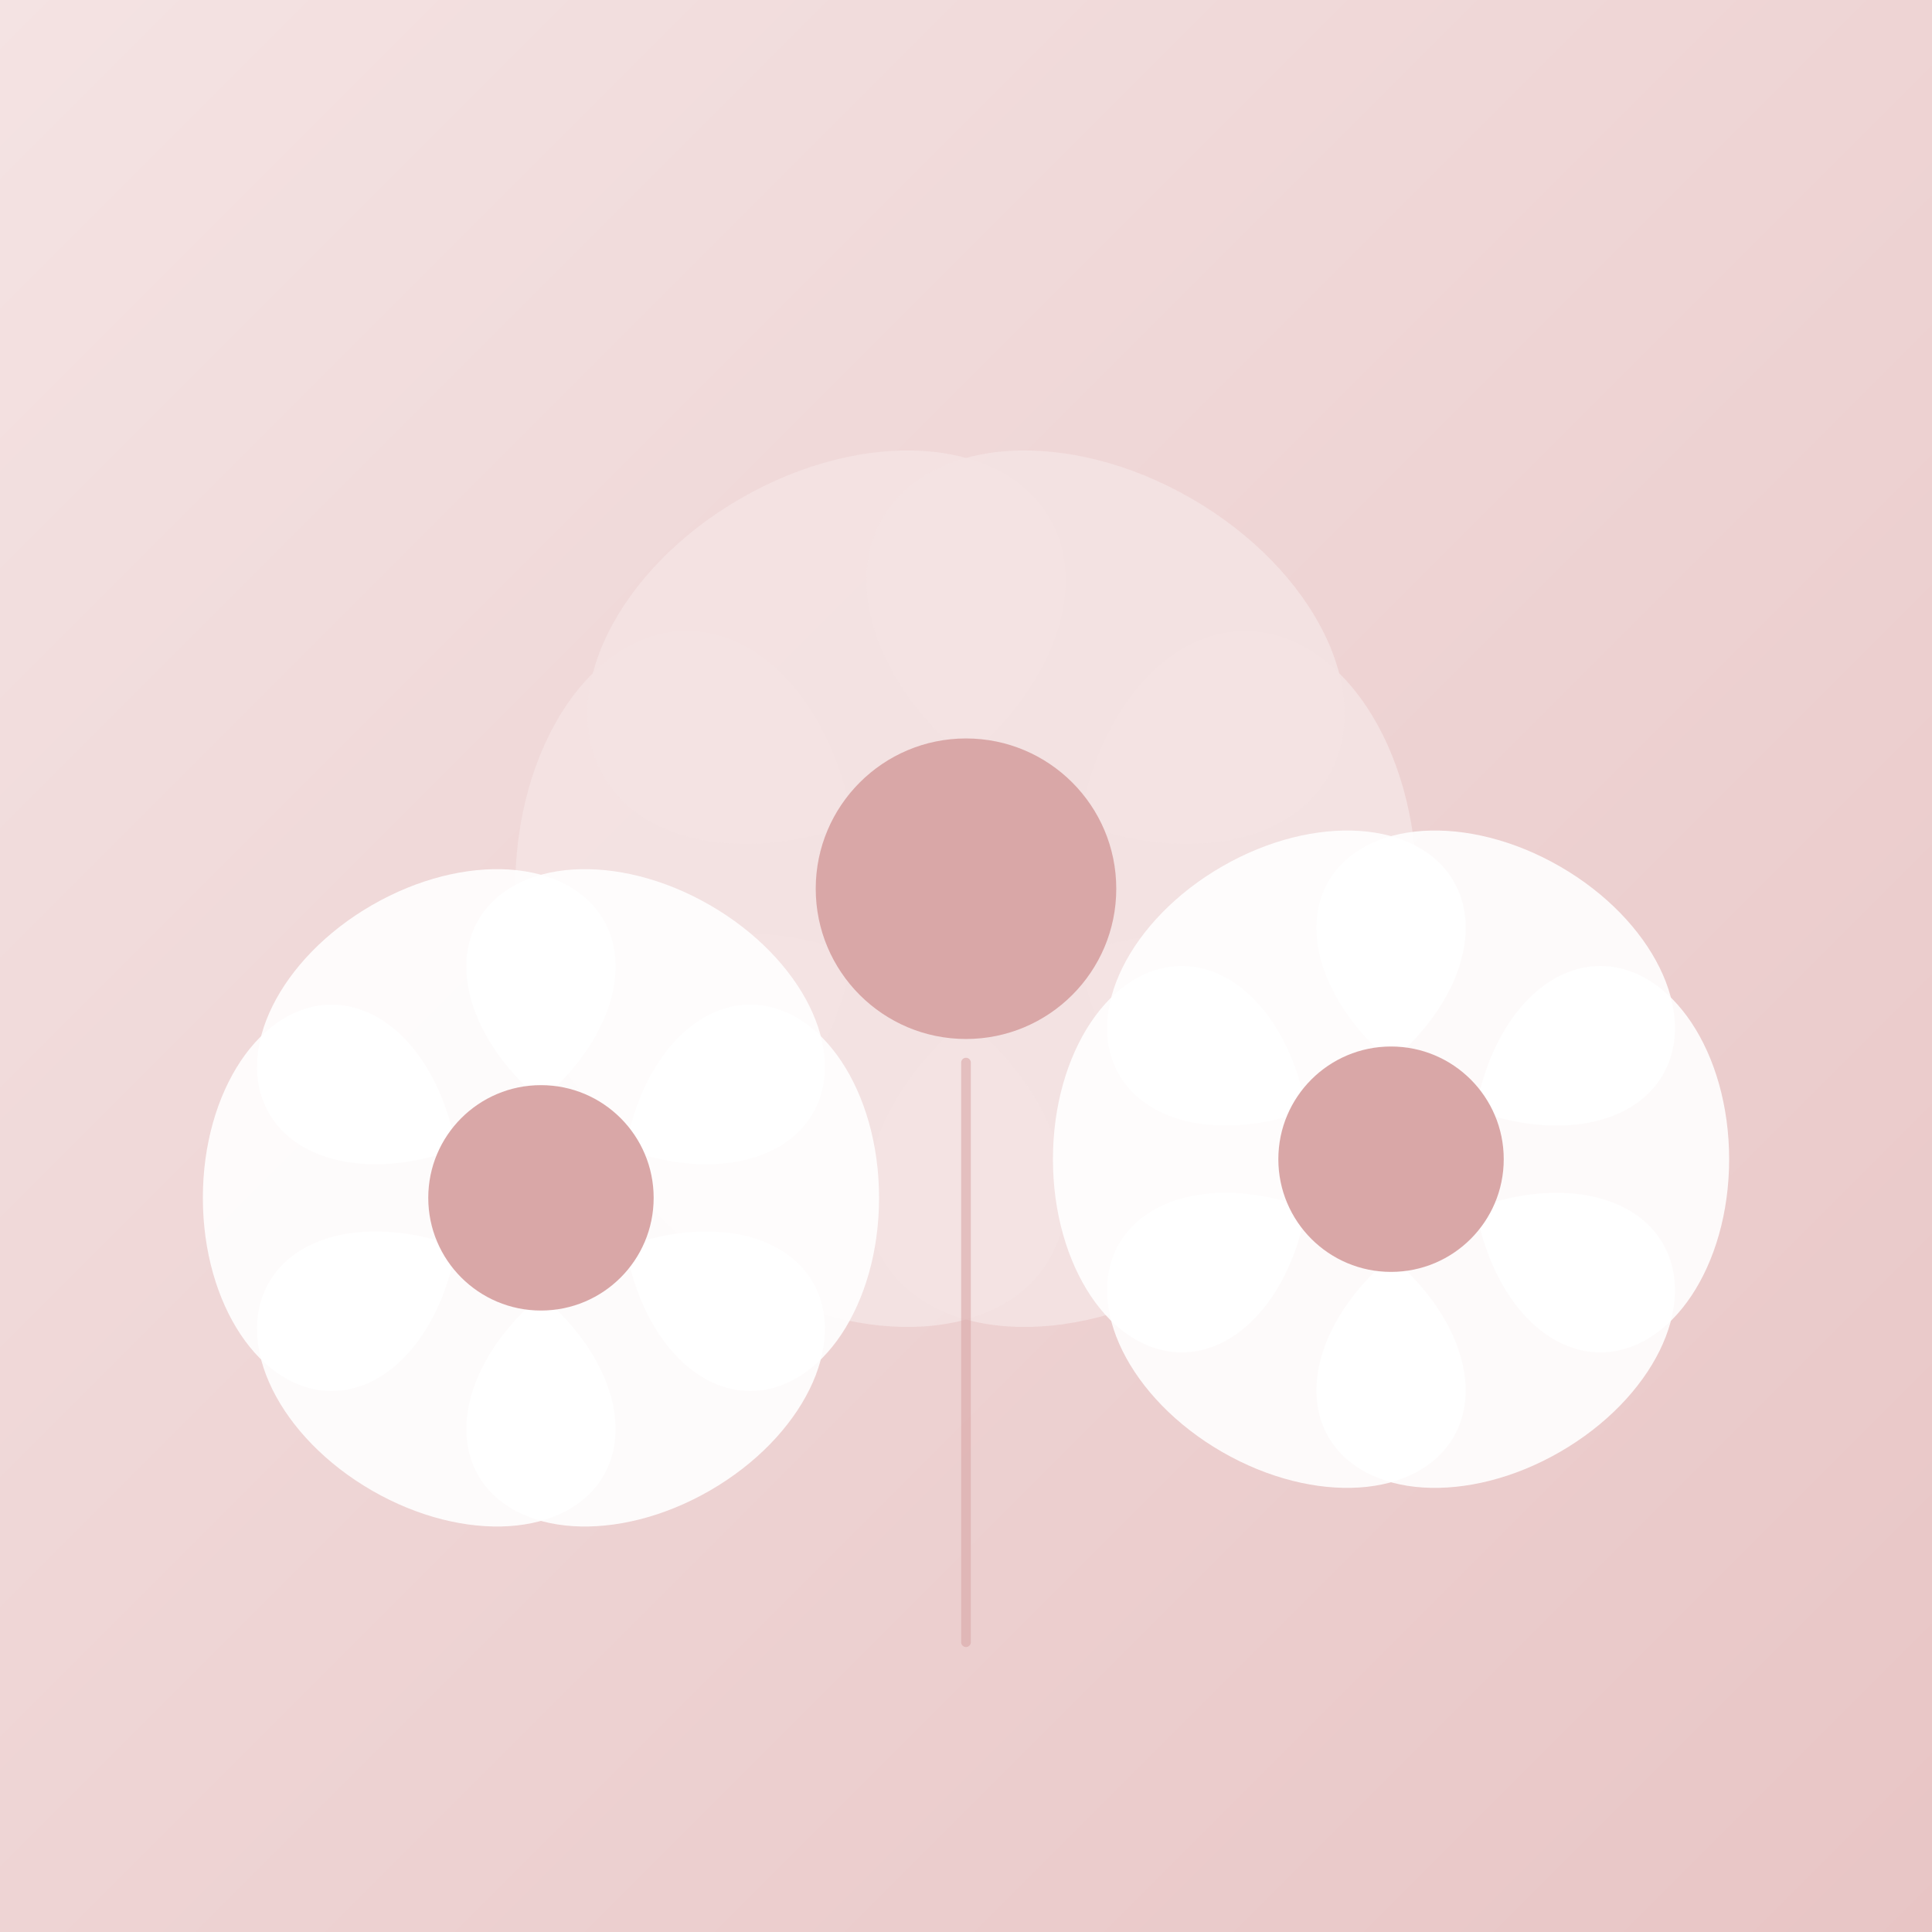
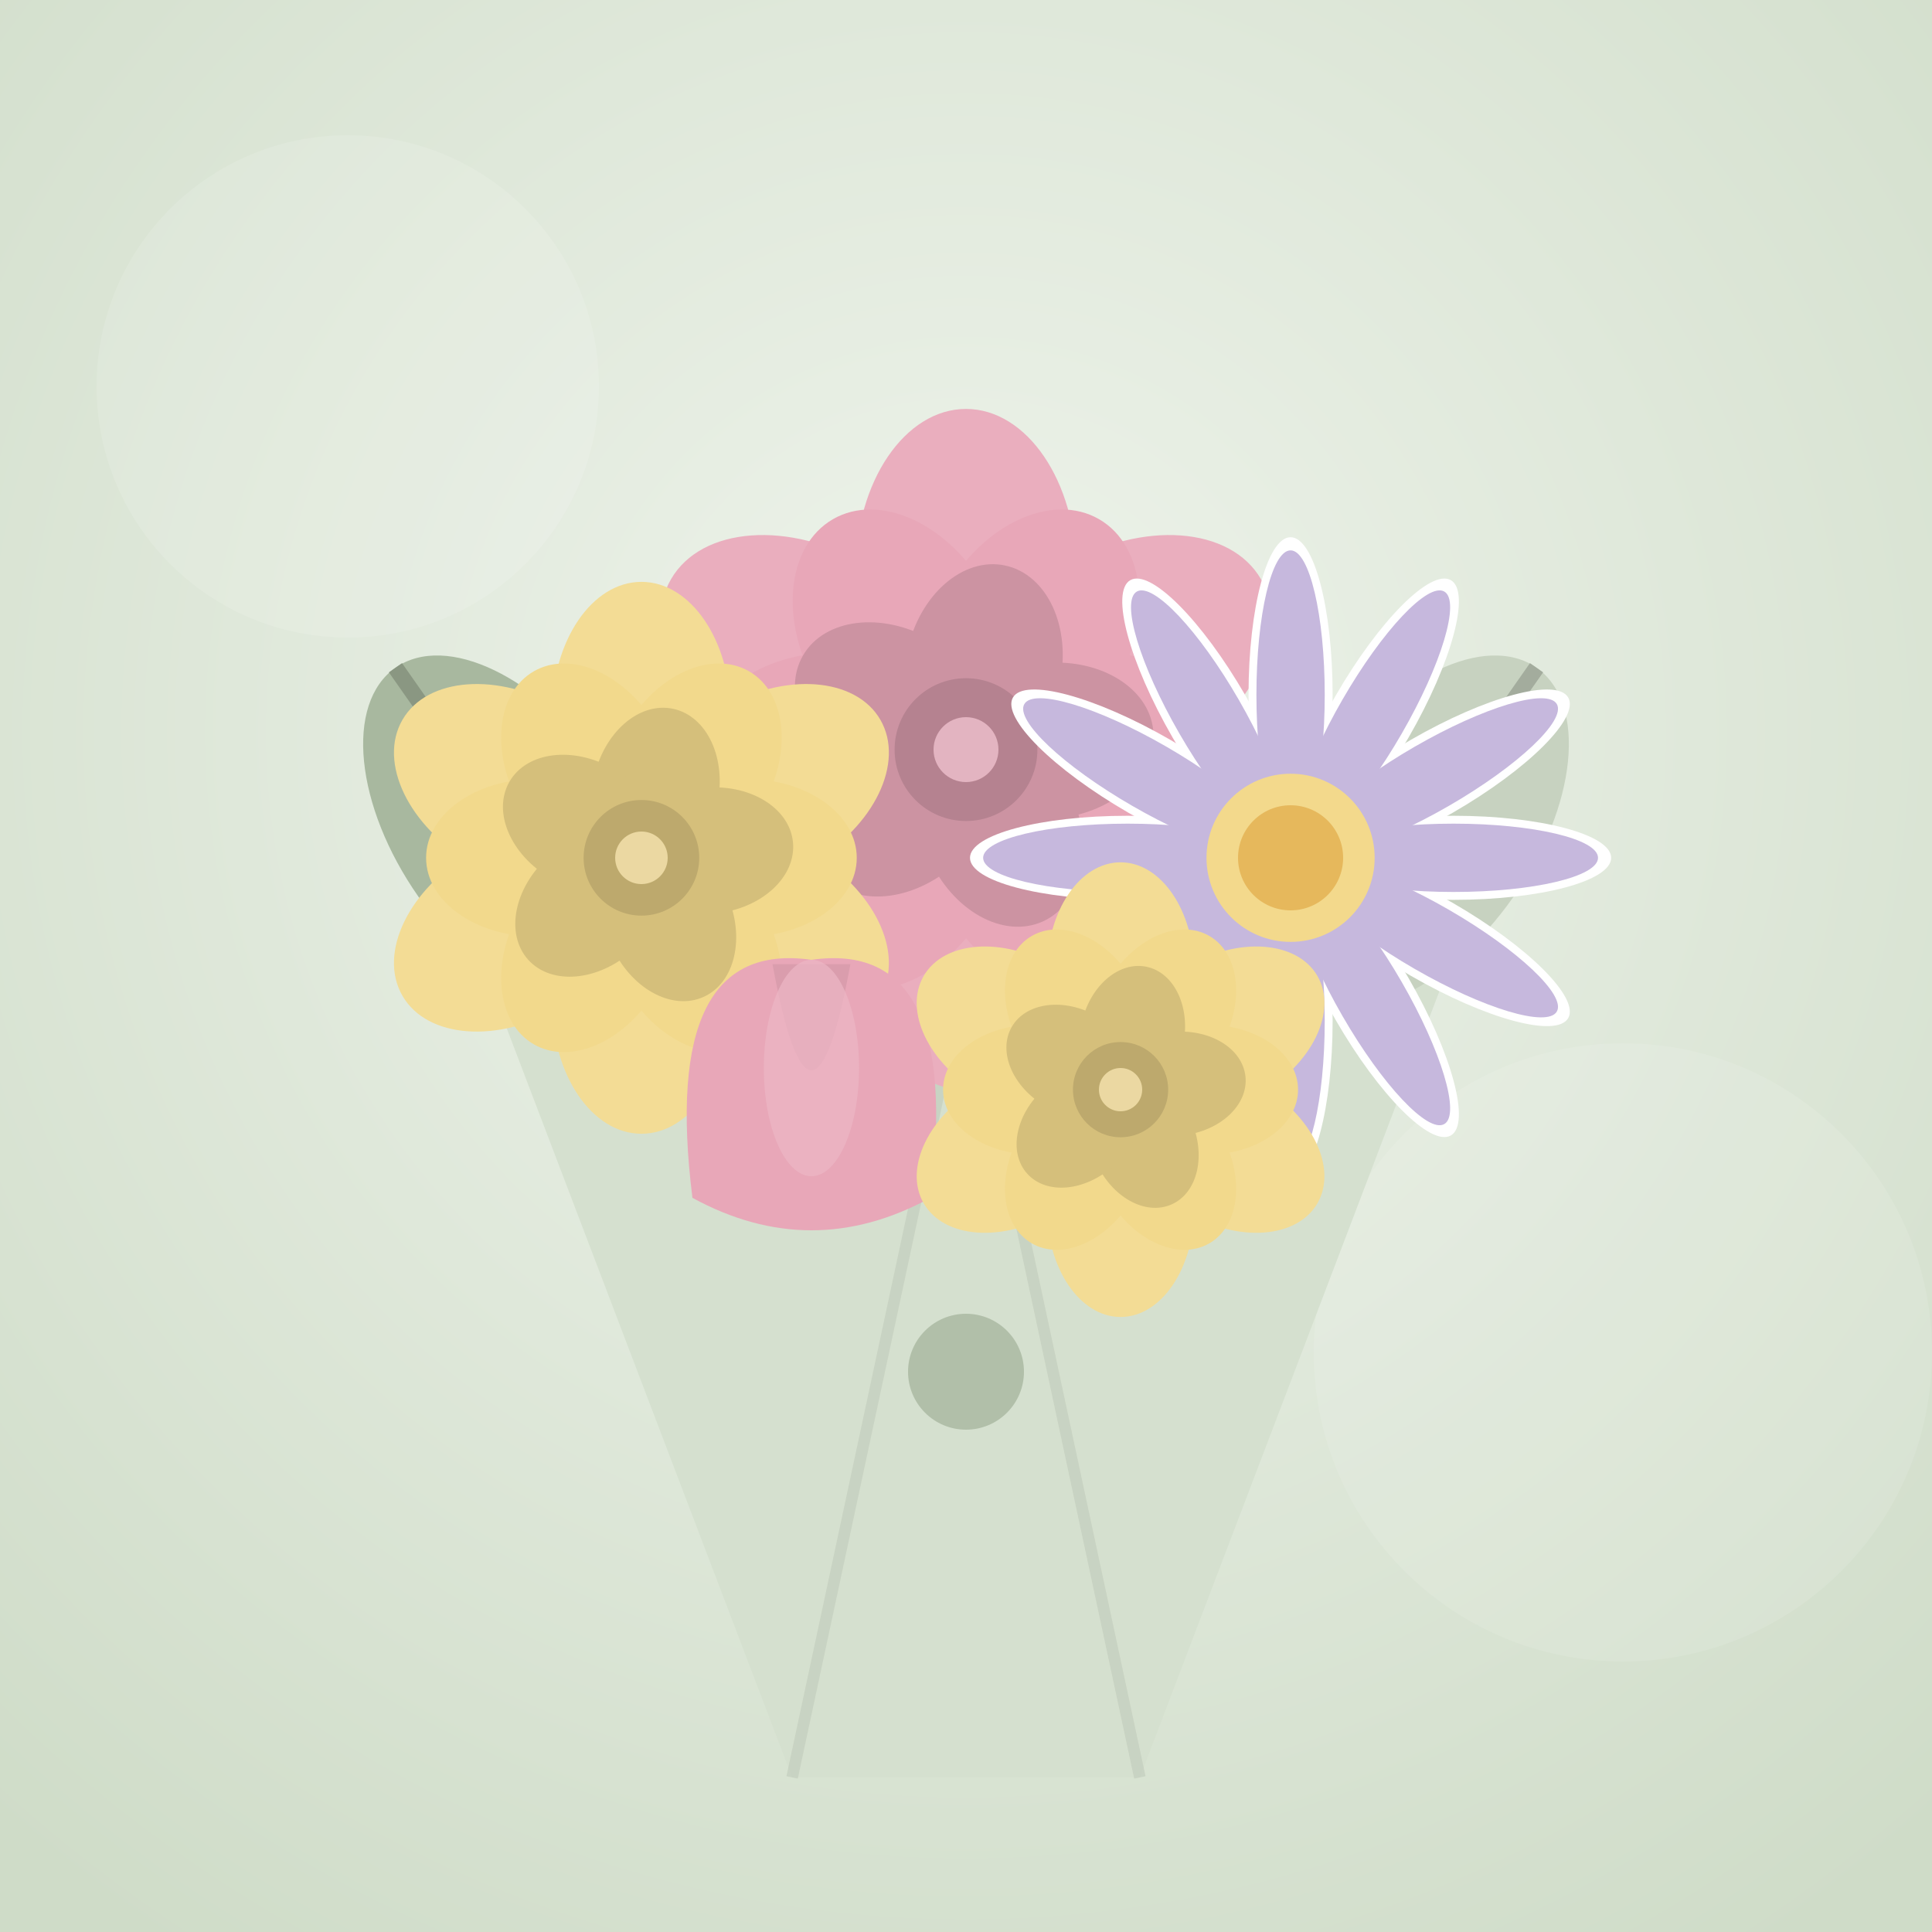
<svg xmlns="http://www.w3.org/2000/svg" width="600" height="600" viewBox="0 0 600 600">
  <defs>
-     <linearGradient id="g0mp2t" x1="0" y1="0" x2="1" y2="1">
-       <stop offset="0" stop-color="#F4E3E3" />
-       <stop offset="1" stop-color="#E8C5C5" />
-     </linearGradient>
+     <radialGradient id="g13" cx="50%" cy="38%" r="75%">
+       <stop offset="0" stop-color="#eff4ec" />
+       <stop offset="1" stop-color="#CFDcC8" />
+     </radialGradient>
  </defs>
-   <rect width="600" height="600" fill="url(#g0mp2t)" />
-   <g transform="translate(300 276) scale(3.333333)">
-     <ellipse cx="26.0" cy="0.0" rx="16" ry="24" fill="#F4E3E3" opacity="0.9" transform="rotate(0 26.0 0.0)" />
-     <ellipse cx="13.0" cy="22.5" rx="16" ry="24" fill="#F4E3E3" opacity="0.9" transform="rotate(60 13.0 22.5)" />
-     <ellipse cx="-13.0" cy="22.5" rx="16" ry="24" fill="#F4E3E3" opacity="0.9" transform="rotate(120 -13.0 22.5)" />
-     <ellipse cx="-26.0" cy="0.0" rx="16" ry="24" fill="#F4E3E3" opacity="0.9" transform="rotate(180 -26.0 0.0)" />
-     <ellipse cx="-13.0" cy="-22.5" rx="16" ry="24" fill="#F4E3E3" opacity="0.9" transform="rotate(240 -13.0 -22.5)" />
-     <ellipse cx="13.0" cy="-22.5" rx="16" ry="24" fill="#F4E3E3" opacity="0.9" transform="rotate(300 13.0 -22.5)" />
-     <circle cx="0" cy="0" r="14" fill="#D9A7A7" />
+   <rect width="600" height="600" fill="url(#g13)" />
+   <circle cx="108" cy="120" r="78" fill="#FFFFFF" opacity="0.12" />
+   <circle cx="504" cy="420" r="96" fill="#FFFFFF" opacity="0.1" />
+   <path d="M150 300 L450 300 L354 552 L246 552 Z" fill="#d5e0cf" />
+   <path d="M300 300 L246 552" stroke="#c0caba" stroke-width="3.6" opacity="0.6" />
+   <path d="M300 300 L354 552" stroke="#c0caba" stroke-width="3.6" opacity="0.6" />
+   <g transform="rotate(-35 194.4 309.6)">
+     <ellipse cx="194.4" cy="247.2" rx="34.944" ry="62.4" fill="#A8B89F" />
+     <line x1="194.4" y1="309.6" x2="194.4" y2="184.8" stroke="#8a9782" stroke-width="4.992" />
  </g>
-   <g transform="translate(168 372) scale(2.5)">
-     <ellipse cx="26.0" cy="0.0" rx="16" ry="24" fill="#ffffff" opacity="0.9" transform="rotate(0 26.0 0.0)" />
-     <ellipse cx="13.0" cy="22.5" rx="16" ry="24" fill="#ffffff" opacity="0.9" transform="rotate(60 13.0 22.5)" />
-     <ellipse cx="-13.0" cy="22.5" rx="16" ry="24" fill="#ffffff" opacity="0.9" transform="rotate(120 -13.0 22.5)" />
-     <ellipse cx="-26.0" cy="0.0" rx="16" ry="24" fill="#ffffff" opacity="0.9" transform="rotate(180 -26.0 0.0)" />
-     <ellipse cx="-13.0" cy="-22.5" rx="16" ry="24" fill="#ffffff" opacity="0.9" transform="rotate(240 -13.0 -22.5)" />
-     <ellipse cx="13.0" cy="-22.5" rx="16" ry="24" fill="#ffffff" opacity="0.9" transform="rotate(300 13.0 -22.5)" />
-     <circle cx="0" cy="0" r="14" fill="#D9A7A7" />
+   <g transform="rotate(35 405.6 309.6)">
+     <ellipse cx="405.6" cy="247.2" rx="34.944" ry="62.4" fill="#C7D2C0" />
+     <line x1="405.6" y1="309.6" x2="405.6" y2="184.8" stroke="#a3ac9d" stroke-width="4.992" />
  </g>
-   <g transform="translate(432 360) scale(2.5)">
-     <ellipse cx="26.0" cy="0.0" rx="16" ry="24" fill="#ffffff" opacity="0.9" transform="rotate(0 26.0 0.0)" />
-     <ellipse cx="13.0" cy="22.5" rx="16" ry="24" fill="#ffffff" opacity="0.9" transform="rotate(60 13.0 22.5)" />
-     <ellipse cx="-13.0" cy="22.5" rx="16" ry="24" fill="#ffffff" opacity="0.9" transform="rotate(120 -13.0 22.5)" />
-     <ellipse cx="-26.0" cy="0.0" rx="16" ry="24" fill="#ffffff" opacity="0.9" transform="rotate(180 -26.0 0.0)" />
-     <ellipse cx="-13.0" cy="-22.5" rx="16" ry="24" fill="#ffffff" opacity="0.9" transform="rotate(240 -13.0 -22.5)" />
-     <ellipse cx="13.0" cy="-22.5" rx="16" ry="24" fill="#ffffff" opacity="0.9" transform="rotate(300 13.0 -22.5)" />
-     <circle cx="0" cy="0" r="14" fill="#D9A7A7" />
+   <g transform="rotate(0 300 338.4)">
+     <ellipse cx="300" cy="280.8" rx="32.256" ry="57.6" fill="#B7C6AE" />
+     <line x1="300" y1="338.4" x2="300" y2="223.2" stroke="#96a28f" stroke-width="4.608" />
  </g>
-   <path d="M300 330 L300 510" stroke="#D9A7A7" stroke-width="3" stroke-linecap="round" opacity="0.6" />
+   <g>
+     <ellipse cx="300" cy="177.4" rx="34.272" ry="50.4" fill="#eaaebe" opacity="1" transform="rotate(0.0 300 232.8)" />
+     <ellipse cx="300" cy="177.4" rx="34.272" ry="50.4" fill="#eaaebe" opacity="1" transform="rotate(60.0 300 232.8)" />
+     <ellipse cx="300" cy="177.4" rx="34.272" ry="50.4" fill="#eaaebe" opacity="1" transform="rotate(120.0 300 232.8)" />
+     <ellipse cx="300" cy="177.4" rx="34.272" ry="50.4" fill="#eaaebe" opacity="1" transform="rotate(180.0 300 232.8)" />
+     <ellipse cx="300" cy="177.4" rx="34.272" ry="50.4" fill="#eaaebe" opacity="1" transform="rotate(240.0 300 232.8)" />
+     <ellipse cx="300" cy="177.4" rx="34.272" ry="50.4" fill="#eaaebe" opacity="1" transform="rotate(300.0 300 232.8)" />
+     <ellipse cx="300" cy="192.5" rx="30.24" ry="42.336" fill="#E8A7B8" opacity="1" transform="rotate(30.0 300 232.8)" />
+     <ellipse cx="300" cy="192.5" rx="30.24" ry="42.336" fill="#E8A7B8" opacity="1" transform="rotate(90.0 300 232.8)" />
+     <ellipse cx="300" cy="192.5" rx="30.24" ry="42.336" fill="#E8A7B8" opacity="1" transform="rotate(150.0 300 232.8)" />
+     <ellipse cx="300" cy="192.5" rx="30.24" ry="42.336" fill="#E8A7B8" opacity="1" transform="rotate(210.0 300 232.8)" />
+     <ellipse cx="300" cy="192.5" rx="30.24" ry="42.336" fill="#E8A7B8" opacity="1" transform="rotate(270.0 300 232.8)" />
+     <ellipse cx="300" cy="192.5" rx="30.24" ry="42.336" fill="#E8A7B8" opacity="1" transform="rotate(330.0 300 232.8)" />
+     <ellipse cx="300" cy="206.6" rx="24.192" ry="32.256" fill="#cc93a2" opacity="1" transform="rotate(12.0 300 232.8)" />
+     <ellipse cx="300" cy="206.6" rx="24.192" ry="32.256" fill="#cc93a2" opacity="1" transform="rotate(84.0 300 232.8)" />
+     <ellipse cx="300" cy="206.6" rx="24.192" ry="32.256" fill="#cc93a2" opacity="1" transform="rotate(156.0 300 232.8)" />
+     <ellipse cx="300" cy="206.6" rx="24.192" ry="32.256" fill="#cc93a2" opacity="1" transform="rotate(228.0 300 232.8)" />
+     <ellipse cx="300" cy="206.6" rx="24.192" ry="32.256" fill="#cc93a2" opacity="1" transform="rotate(300.0 300 232.8)" />
+     <circle cx="300" cy="232.8" r="22.176" fill="#b58290" />
+     <circle cx="300" cy="232.8" r="10.08" fill="#efc1cd" opacity="0.8" />
+   </g>
+   <g>
+     <ellipse cx="199.2" cy="221.5" rx="27.744" ry="40.8" fill="#f3dc95" opacity="1" transform="rotate(0.0 199.2 266.4)" />
+     <ellipse cx="199.2" cy="221.5" rx="27.744" ry="40.8" fill="#f3dc95" opacity="1" transform="rotate(60.0 199.2 266.4)" />
+     <ellipse cx="199.2" cy="221.5" rx="27.744" ry="40.8" fill="#f3dc95" opacity="1" transform="rotate(120.0 199.2 266.4)" />
+     <ellipse cx="199.2" cy="221.5" rx="27.744" ry="40.8" fill="#f3dc95" opacity="1" transform="rotate(180.0 199.2 266.4)" />
+     <ellipse cx="199.2" cy="221.5" rx="27.744" ry="40.8" fill="#f3dc95" opacity="1" transform="rotate(240.0 199.2 266.4)" />
+     <ellipse cx="199.2" cy="221.5" rx="27.744" ry="40.8" fill="#f3dc95" opacity="1" transform="rotate(300.0 199.2 266.4)" />
+     <ellipse cx="199.2" cy="233.8" rx="24.48" ry="34.272" fill="#F2D98C" opacity="1" transform="rotate(30.0 199.2 266.4)" />
+     <ellipse cx="199.2" cy="233.8" rx="24.48" ry="34.272" fill="#F2D98C" opacity="1" transform="rotate(90.0 199.2 266.4)" />
+     <ellipse cx="199.2" cy="233.8" rx="24.48" ry="34.272" fill="#F2D98C" opacity="1" transform="rotate(150.0 199.2 266.4)" />
+     <ellipse cx="199.2" cy="233.8" rx="24.48" ry="34.272" fill="#F2D98C" opacity="1" transform="rotate(210.0 199.2 266.4)" />
+     <ellipse cx="199.2" cy="233.8" rx="24.48" ry="34.272" fill="#F2D98C" opacity="1" transform="rotate(270.0 199.2 266.4)" />
+     <ellipse cx="199.2" cy="233.8" rx="24.48" ry="34.272" fill="#F2D98C" opacity="1" transform="rotate(330.0 199.2 266.4)" />
+     <ellipse cx="199.2" cy="245.2" rx="19.584" ry="26.112" fill="#d5bf7b" opacity="1" transform="rotate(12.0 199.2 266.4)" />
+     <ellipse cx="199.2" cy="245.2" rx="19.584" ry="26.112" fill="#d5bf7b" opacity="1" transform="rotate(84.0 199.2 266.4)" />
+     <ellipse cx="199.2" cy="245.2" rx="19.584" ry="26.112" fill="#d5bf7b" opacity="1" transform="rotate(156.0 199.2 266.4)" />
+     <ellipse cx="199.2" cy="245.2" rx="19.584" ry="26.112" fill="#d5bf7b" opacity="1" transform="rotate(228.0 199.2 266.4)" />
+     <ellipse cx="199.2" cy="245.2" rx="19.584" ry="26.112" fill="#d5bf7b" opacity="1" transform="rotate(300.0 199.2 266.4)" />
+     <circle cx="199.2" cy="266.4" r="17.952" fill="#bda96d" />
+     <circle cx="199.2" cy="266.4" r="8.16" fill="#f6e4af" opacity="0.8" />
+   </g>
+   <g>
+     <ellipse cx="400.8" cy="215.8" rx="13.056" ry="48.96" fill="#FFFFFF" opacity="1" transform="rotate(0.0 400.8 266.4)" />
+     <ellipse cx="400.8" cy="215.8" rx="13.056" ry="48.96" fill="#FFFFFF" opacity="1" transform="rotate(30.0 400.8 266.4)" />
+     <ellipse cx="400.8" cy="215.8" rx="13.056" ry="48.96" fill="#FFFFFF" opacity="1" transform="rotate(60.0 400.8 266.4)" />
+     <ellipse cx="400.8" cy="215.8" rx="13.056" ry="48.96" fill="#FFFFFF" opacity="1" transform="rotate(90.0 400.8 266.4)" />
+     <ellipse cx="400.8" cy="215.8" rx="13.056" ry="48.96" fill="#FFFFFF" opacity="1" transform="rotate(120.0 400.8 266.4)" />
+     <ellipse cx="400.8" cy="215.8" rx="13.056" ry="48.96" fill="#FFFFFF" opacity="1" transform="rotate(150.0 400.8 266.4)" />
+     <ellipse cx="400.8" cy="215.8" rx="13.056" ry="48.96" fill="#FFFFFF" opacity="1" transform="rotate(180.0 400.8 266.4)" />
+     <ellipse cx="400.8" cy="215.8" rx="13.056" ry="48.96" fill="#FFFFFF" opacity="1" transform="rotate(210.0 400.8 266.4)" />
+     <ellipse cx="400.8" cy="215.8" rx="13.056" ry="48.96" fill="#FFFFFF" opacity="1" transform="rotate(240.0 400.8 266.4)" />
+     <ellipse cx="400.8" cy="215.8" rx="13.056" ry="48.96" fill="#FFFFFF" opacity="1" transform="rotate(270.0 400.8 266.4)" />
+     <ellipse cx="400.8" cy="215.8" rx="13.056" ry="48.96" fill="#FFFFFF" opacity="1" transform="rotate(300.0 400.8 266.4)" />
+     <ellipse cx="400.8" cy="215.8" rx="13.056" ry="48.96" fill="#FFFFFF" opacity="1" transform="rotate(330.0 400.8 266.4)" />
+     <ellipse cx="400.8" cy="215.8" rx="10.608" ry="44.88" fill="#c6b8dd" opacity="1" transform="rotate(0.0 400.8 266.4)" />
+     <ellipse cx="400.8" cy="215.8" rx="10.608" ry="44.88" fill="#c6b8dd" opacity="1" transform="rotate(30.0 400.8 266.4)" />
+     <ellipse cx="400.8" cy="215.8" rx="10.608" ry="44.88" fill="#c6b8dd" opacity="1" transform="rotate(60.0 400.8 266.4)" />
+     <ellipse cx="400.8" cy="215.8" rx="10.608" ry="44.88" fill="#c6b8dd" opacity="1" transform="rotate(90.0 400.8 266.4)" />
+     <ellipse cx="400.8" cy="215.8" rx="10.608" ry="44.88" fill="#c6b8dd" opacity="1" transform="rotate(120.0 400.8 266.4)" />
+     <ellipse cx="400.8" cy="215.8" rx="10.608" ry="44.88" fill="#c6b8dd" opacity="1" transform="rotate(150.0 400.8 266.4)" />
+     <ellipse cx="400.8" cy="215.8" rx="10.608" ry="44.88" fill="#c6b8dd" opacity="1" transform="rotate(180.0 400.8 266.4)" />
+     <ellipse cx="400.8" cy="215.8" rx="10.608" ry="44.88" fill="#c6b8dd" opacity="1" transform="rotate(210.0 400.8 266.4)" />
+     <ellipse cx="400.8" cy="215.8" rx="10.608" ry="44.88" fill="#c6b8dd" opacity="1" transform="rotate(240.0 400.8 266.4)" />
+     <ellipse cx="400.8" cy="215.8" rx="10.608" ry="44.88" fill="#c6b8dd" opacity="1" transform="rotate(270.0 400.8 266.4)" />
+     <ellipse cx="400.8" cy="215.8" rx="10.608" ry="44.88" fill="#c6b8dd" opacity="1" transform="rotate(300.0 400.8 266.4)" />
+     <ellipse cx="400.8" cy="215.8" rx="10.608" ry="44.88" fill="#c6b8dd" opacity="1" transform="rotate(330.0 400.8 266.4)" />
+     <circle cx="400.8" cy="266.4" r="26.112" fill="#F3D98C" />
+     <circle cx="400.8" cy="266.4" r="16.32" fill="#E6B85C" />
+   </g>
+   <g>
+     <path d="M215.04 372 Q204.96 291.36 252 298.08 Q299.04 291.36 288.96 372 Q252 392.16 215.04 372 Z" fill="#E8A7B8" />
+     <path d="M239.904 299.424 Q252 365.28 264.096 299.424" fill="#cc93a2" opacity="0.5" />
+     <ellipse cx="252" cy="331.68" rx="14.784" ry="33.6" fill="#ecb7c5" opacity="0.7" />
+   </g>
+   <g>
+     <ellipse cx="348" cy="301.4" rx="22.848" ry="33.6" fill="#f3dc95" opacity="1" transform="rotate(0.0 348 338.4)" />
+     <ellipse cx="348" cy="301.4" rx="22.848" ry="33.6" fill="#f3dc95" opacity="1" transform="rotate(60.0 348 338.4)" />
+     <ellipse cx="348" cy="301.4" rx="22.848" ry="33.6" fill="#f3dc95" opacity="1" transform="rotate(120.0 348 338.4)" />
+     <ellipse cx="348" cy="301.4" rx="22.848" ry="33.6" fill="#f3dc95" opacity="1" transform="rotate(180.0 348 338.4)" />
+     <ellipse cx="348" cy="301.4" rx="22.848" ry="33.6" fill="#f3dc95" opacity="1" transform="rotate(240.0 348 338.4)" />
+     <ellipse cx="348" cy="301.4" rx="22.848" ry="33.6" fill="#f3dc95" opacity="1" transform="rotate(300.0 348 338.4)" />
+     <ellipse cx="348" cy="311.5" rx="20.16" ry="28.224" fill="#F2D98C" opacity="1" transform="rotate(30.0 348 338.4)" />
+     <ellipse cx="348" cy="311.5" rx="20.16" ry="28.224" fill="#F2D98C" opacity="1" transform="rotate(90.0 348 338.4)" />
+     <ellipse cx="348" cy="311.5" rx="20.16" ry="28.224" fill="#F2D98C" opacity="1" transform="rotate(150.0 348 338.4)" />
+     <ellipse cx="348" cy="311.5" rx="20.16" ry="28.224" fill="#F2D98C" opacity="1" transform="rotate(210.0 348 338.4)" />
+     <ellipse cx="348" cy="311.5" rx="20.16" ry="28.224" fill="#F2D98C" opacity="1" transform="rotate(270.0 348 338.4)" />
+     <ellipse cx="348" cy="311.5" rx="20.16" ry="28.224" fill="#F2D98C" opacity="1" transform="rotate(330.0 348 338.4)" />
+     <ellipse cx="348" cy="320.9" rx="16.128" ry="21.504" fill="#d5bf7b" opacity="1" transform="rotate(12.0 348 338.4)" />
+     <ellipse cx="348" cy="320.9" rx="16.128" ry="21.504" fill="#d5bf7b" opacity="1" transform="rotate(84.0 348 338.4)" />
+     <ellipse cx="348" cy="320.9" rx="16.128" ry="21.504" fill="#d5bf7b" opacity="1" transform="rotate(156.0 348 338.4)" />
+     <ellipse cx="348" cy="320.9" rx="16.128" ry="21.504" fill="#d5bf7b" opacity="1" transform="rotate(228.0 348 338.4)" />
+     <ellipse cx="348" cy="320.9" rx="16.128" ry="21.504" fill="#d5bf7b" opacity="1" transform="rotate(300.0 348 338.4)" />
+     <circle cx="348" cy="338.4" r="14.784" fill="#bda96d" />
+     <circle cx="348" cy="338.4" r="6.72" fill="#f6e4af" opacity="0.8" />
+   </g>
+   <circle cx="300" cy="426" r="18" fill="#b1bfa9" />
</svg>
